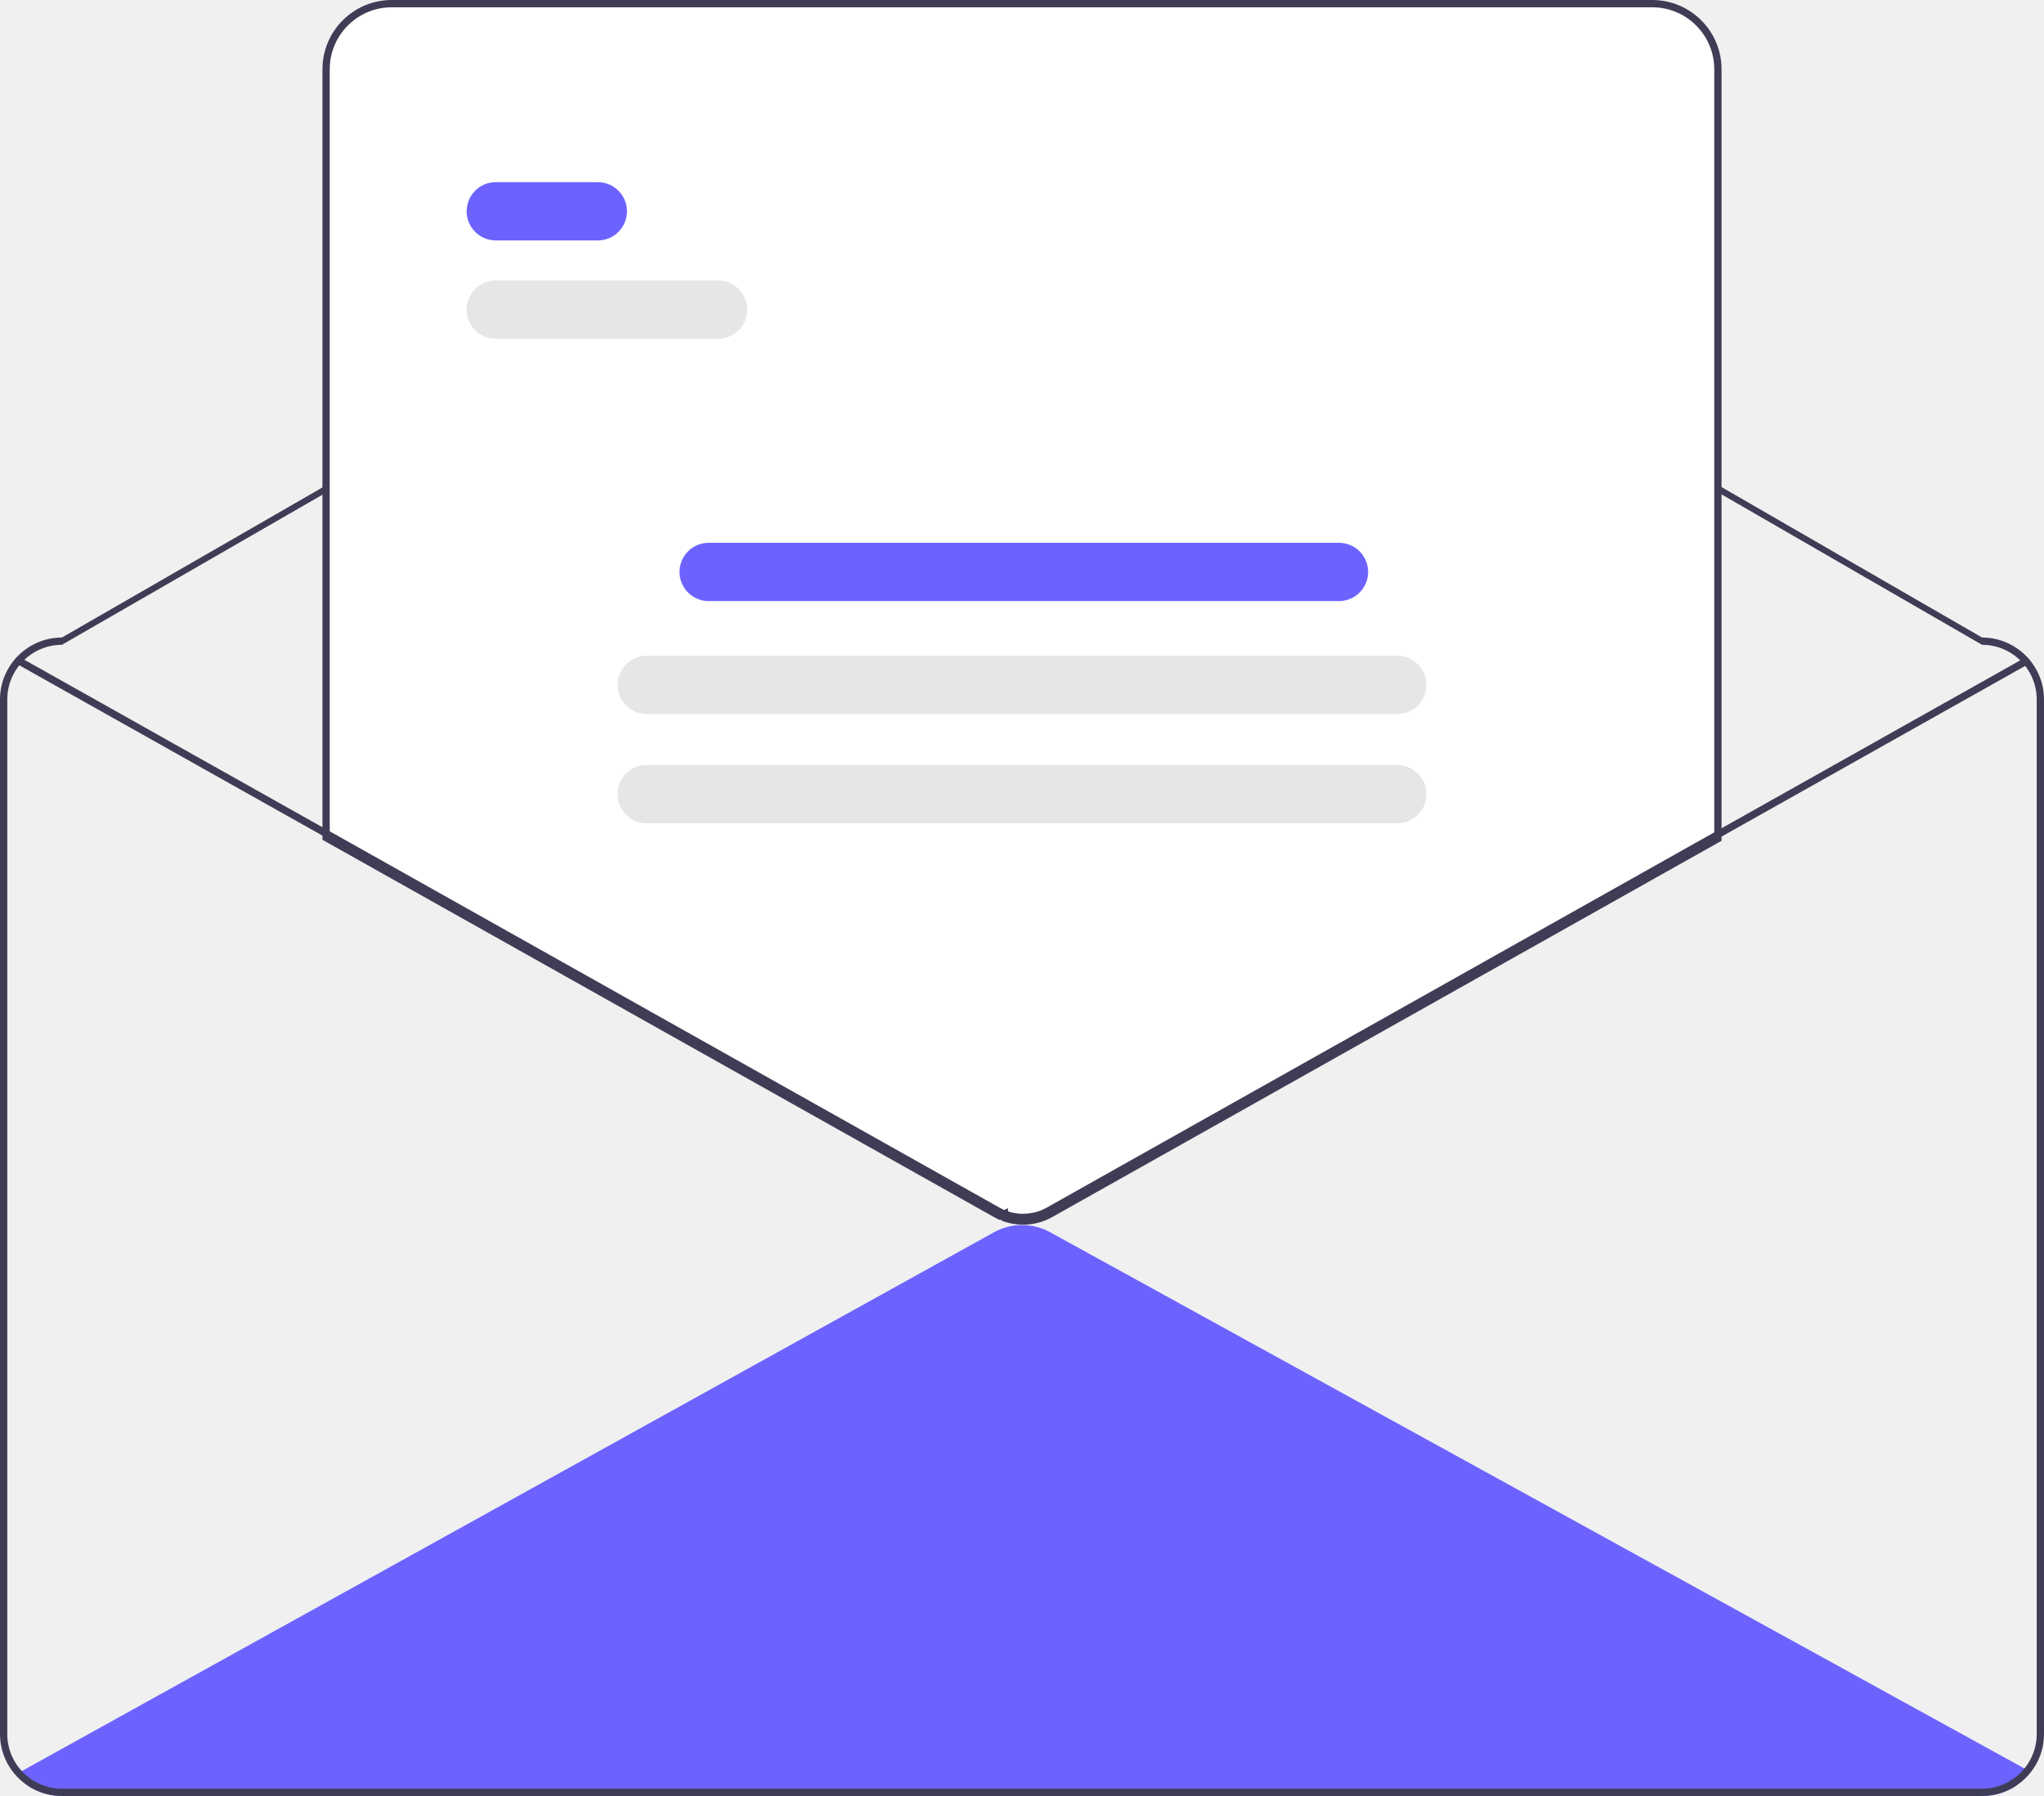
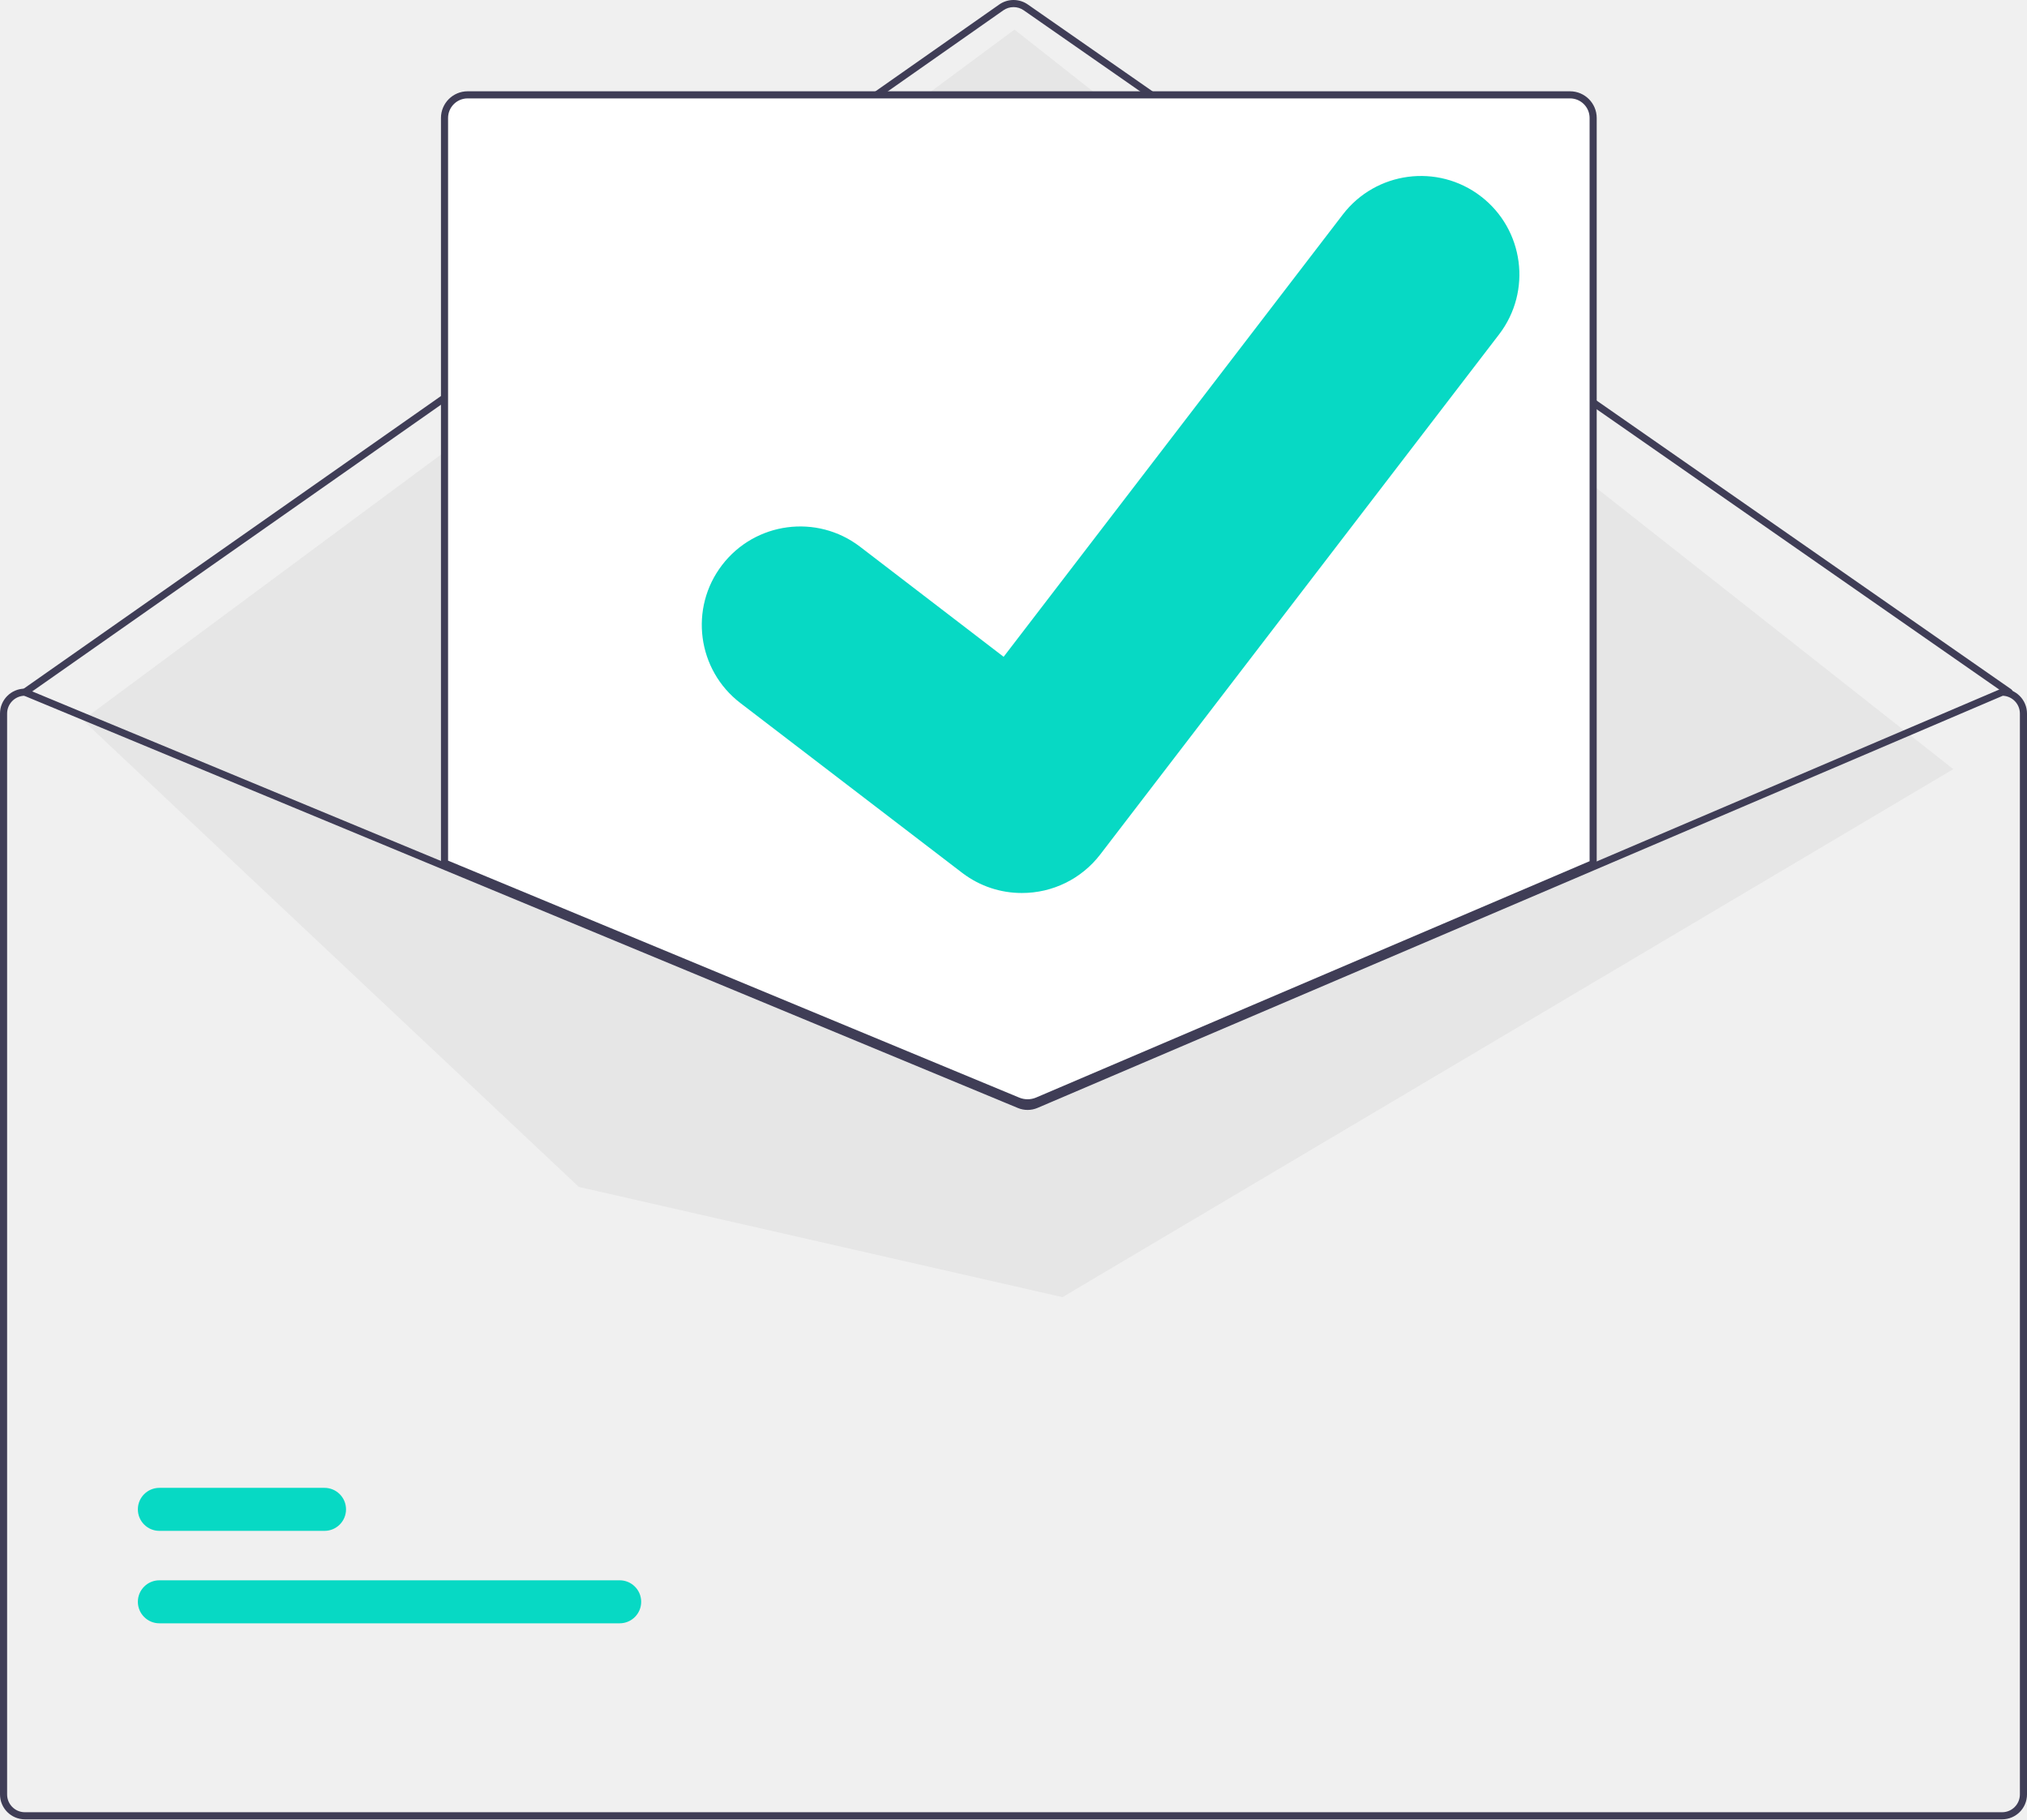
- <svg xmlns="http://www.w3.org/2000/svg" data-name="Layer 1" width="100%" height="auto" viewBox="0 0 561 493">
-   <path d="M876.03,689.45c-.98,1.37-1.97,2.73-2.95,4.08A16.828,16.828,0,0,1,863.5,696.5h-527a16.904,16.904,0,0,1-9.21-2.72c-.91-1.2-1.81-2.41-2.72-3.62l.91-.5L592.27,541.78a16.019,16.019,0,0,1,15.47-.02L875.13,688.95Z" transform="translate(-319.5 -203.5)" fill="#6c63ff" />
-   <path d="M863.5,378.5,632.282,244.97a64.023,64.023,0,0,0-63.981-.032L336.5,378.5a17.024,17.024,0,0,0-17,17v284a17.02,17.02,0,0,0,17,17h527a17.029,17.029,0,0,0,17-17v-284A17.024,17.024,0,0,0,863.5,378.5Zm15,301a15.036,15.036,0,0,1-15,15h-527a15.027,15.027,0,0,1-15-15v-284a15.018,15.018,0,0,1,15-15L568.3,246.938a64.023,64.023,0,0,1,63.981.032L863.5,380.5a15.018,15.018,0,0,1,15,15Z" transform="translate(-319.5 -203.5)" fill="#3f3d56" />
-   <path d="M600.3,539.18a15.363,15.363,0,0,1-5.116-.858l-.302-.107-.061-.672c-.188.093-.379.182-.569.266l-.201.088-.201-.089c-.421-.185-.84-.395-1.244-.622L408.5,433.732V222.5A18.521,18.521,0,0,1,427,204H773a18.521,18.521,0,0,1,18.5,18.5V434.002l-.255.144-183.25,103.04A15.757,15.757,0,0,1,600.3,539.18Z" transform="translate(-319.5 -203.5)" fill="#fff" />
-   <path d="M600.3,539.68a15.856,15.856,0,0,1-5.282-.887l-.605-.213-.026-.286-.337.148-.402-.177c-.437-.192-.87-.409-1.288-.645L408,434.025V222.5a19.022,19.022,0,0,1,19-19H773a19.022,19.022,0,0,1,19,19V434.295L608.24,537.622A16.253,16.253,0,0,1,600.3,539.68Zm-4.013-2.577a14.492,14.492,0,0,0,10.974-1.226L790,433.125V222.5a17.019,17.019,0,0,0-17-17H427a17.019,17.019,0,0,0-17,17V432.854l11.99,6.733,171.35,96.291q.35.197.71.371.36-.174.709-.37l1.347-.759Z" transform="translate(-319.5 -203.5)" fill="#3f3d56" />
-   <path d="M876.07,385.88,803.5,426.68,791,433.71,607.75,536.75a15.242,15.242,0,0,1-7.45,1.93,14.911,14.911,0,0,1-4.95-.83,12.054,12.054,0,0,1-1.3-.5q-.614-.27-1.2-.6L421.5,440.46,409,433.44l-84.92-47.72a1.011,1.011,0,0,1-.38-1.37.999.999,0,0,1,1.36-.38L409,431.14l12.5,7.02L593.83,535a13.074,13.074,0,0,0,1.78.83c.26.1.53.19.8.27A13.264,13.264,0,0,0,606.77,535L791,431.42l12.5-7.03,71.59-40.25a.998.998,0,1,1,.98,1.74Z" transform="translate(-319.5 -203.5)" fill="#3f3d56" />
-   <path d="M483.575,269.5h-28a8,8,0,0,1,0-16h28a8,8,0,0,1,0,16Z" transform="translate(-319.5 -203.5)" fill="#6c63ff" />
-   <path d="M516.575,296.5h-61a8,8,0,0,1,0-16h61a8,8,0,0,1,0,16Z" transform="translate(-319.5 -203.5)" fill="#e6e6e6" />
-   <path d="M687,368.5H514a8,8,0,0,1,0-16H687a8,8,0,0,1,0,16Z" transform="translate(-319.5 -203.5)" fill="#6c63ff" />
-   <path d="M703,399.5H497a8,8,0,0,1,0-16H703a8,8,0,0,1,0,16Z" transform="translate(-319.5 -203.5)" fill="#e6e6e6" />
-   <path d="M703,429.5H497a8,8,0,0,1,0-16H703a8,8,0,0,1,0,16Z" transform="translate(-319.5 -203.5)" fill="#e6e6e6" />
+ <svg xmlns="http://www.w3.org/2000/svg" data-name="Layer 1" width="100%" height="auto" viewBox="0 0 570 511.675">
+   <path d="M879.999,389.837a.997.997,0,0,1-.571-.179L602.87,197.055a5.015,5.015,0,0,0-5.729.01L322.574,389.656a1,1,0,0,1-1.149-1.638l274.567-192.592a7.022,7.022,0,0,1,8.02-.013l276.559,192.603a1,1,0,0,1-.572,1.821Z" transform="translate(-315 -194.1626)" fill="#3f3d56" />
+   <polygon points="23.264 202.502 285.276 8.319 549.276 216.319 298.776 364.819 162.776 333.819 23.264 202.502" fill="#e6e6e6" />
+   <path d="M489.256,650.704H359.815a6.047,6.047,0,1,1,0-12.095H489.256a6.047,6.047,0,1,1,0,12.095Z" transform="translate(-315 -194.1626)" fill="#07d9c4" />
+   <path d="M406.256,624.704H359.815a6.047,6.047,0,1,1,0-12.095h46.44a6.047,6.047,0,1,1,0,12.095Z" transform="translate(-315 -194.1626)" fill="#07d9c4" />
+   <path d="M603.96,504.822a7.564,7.564,0,0,1-2.869-.562L439.5,437.211v-209.874a7.008,7.008,0,0,1,7-7h310a7.008,7.008,0,0,1,7,7v210.02l-.304.13L606.916,504.227A7.616,7.616,0,0,1,603.96,504.822Z" transform="translate(-315 -194.1626)" fill="#fff" />
+   <path d="M603.96,505.322a8.072,8.072,0,0,1-3.06-.599L439,437.545v-210.208a7.509,7.509,0,0,1,7.5-7.5h310a7.509,7.509,0,0,1,7.5,7.5V437.688l-156.888,66.999A8.11,8.11,0,0,1,603.96,505.322Zm-162.96-69.112,160.663,66.665a6.118,6.118,0,0,0,4.668-.028l155.669-66.479V227.337a5.507,5.507,0,0,0-5.5-5.5h-310a5.507,5.507,0,0,0-5.5,5.5Z" transform="translate(-315 -194.1626)" fill="#3f3d56" />
+   <path d="M878,387.837h-.2L763,436.857l-157.07,67.07a5.066,5.066,0,0,1-3.88.02L440,436.717l-117.62-48.8-.18-.08H322a7.008,7.008,0,0,0-7,7v304a7.008,7.008,0,0,0,7,7H878a7.008,7.008,0,0,0,7-7v-304A7.008,7.008,0,0,0,878,387.837Zm5,311a5.002,5.002,0,0,1-5,5H322a5.002,5.002,0,0,1-5-5v-304a5.011,5.011,0,0,1,4.81-5L440,438.877l161.28,66.92a7.121,7.121,0,0,0,5.44-.03L763,439.027l115.2-49.19a5.016,5.016,0,0,1,4.8,5Z" transform="translate(-315 -194.1626)" fill="#3f3d56" />
+   <path d="M602.345,445.31a27.499,27.499,0,0,1-16.546-5.496l-.296-.222-62.311-47.708a27.683,27.683,0,1,1,33.674-43.949l40.36,30.948,95.378-124.387a27.682,27.682,0,0,1,38.813-5.124l-.593.805.608-.793a27.714,27.714,0,0,1,5.124,38.813L624.369,434.506A27.694,27.694,0,0,1,602.345,445.31Z" transform="translate(-315 -194.1626)" fill="#07d9c4" />
</svg>
